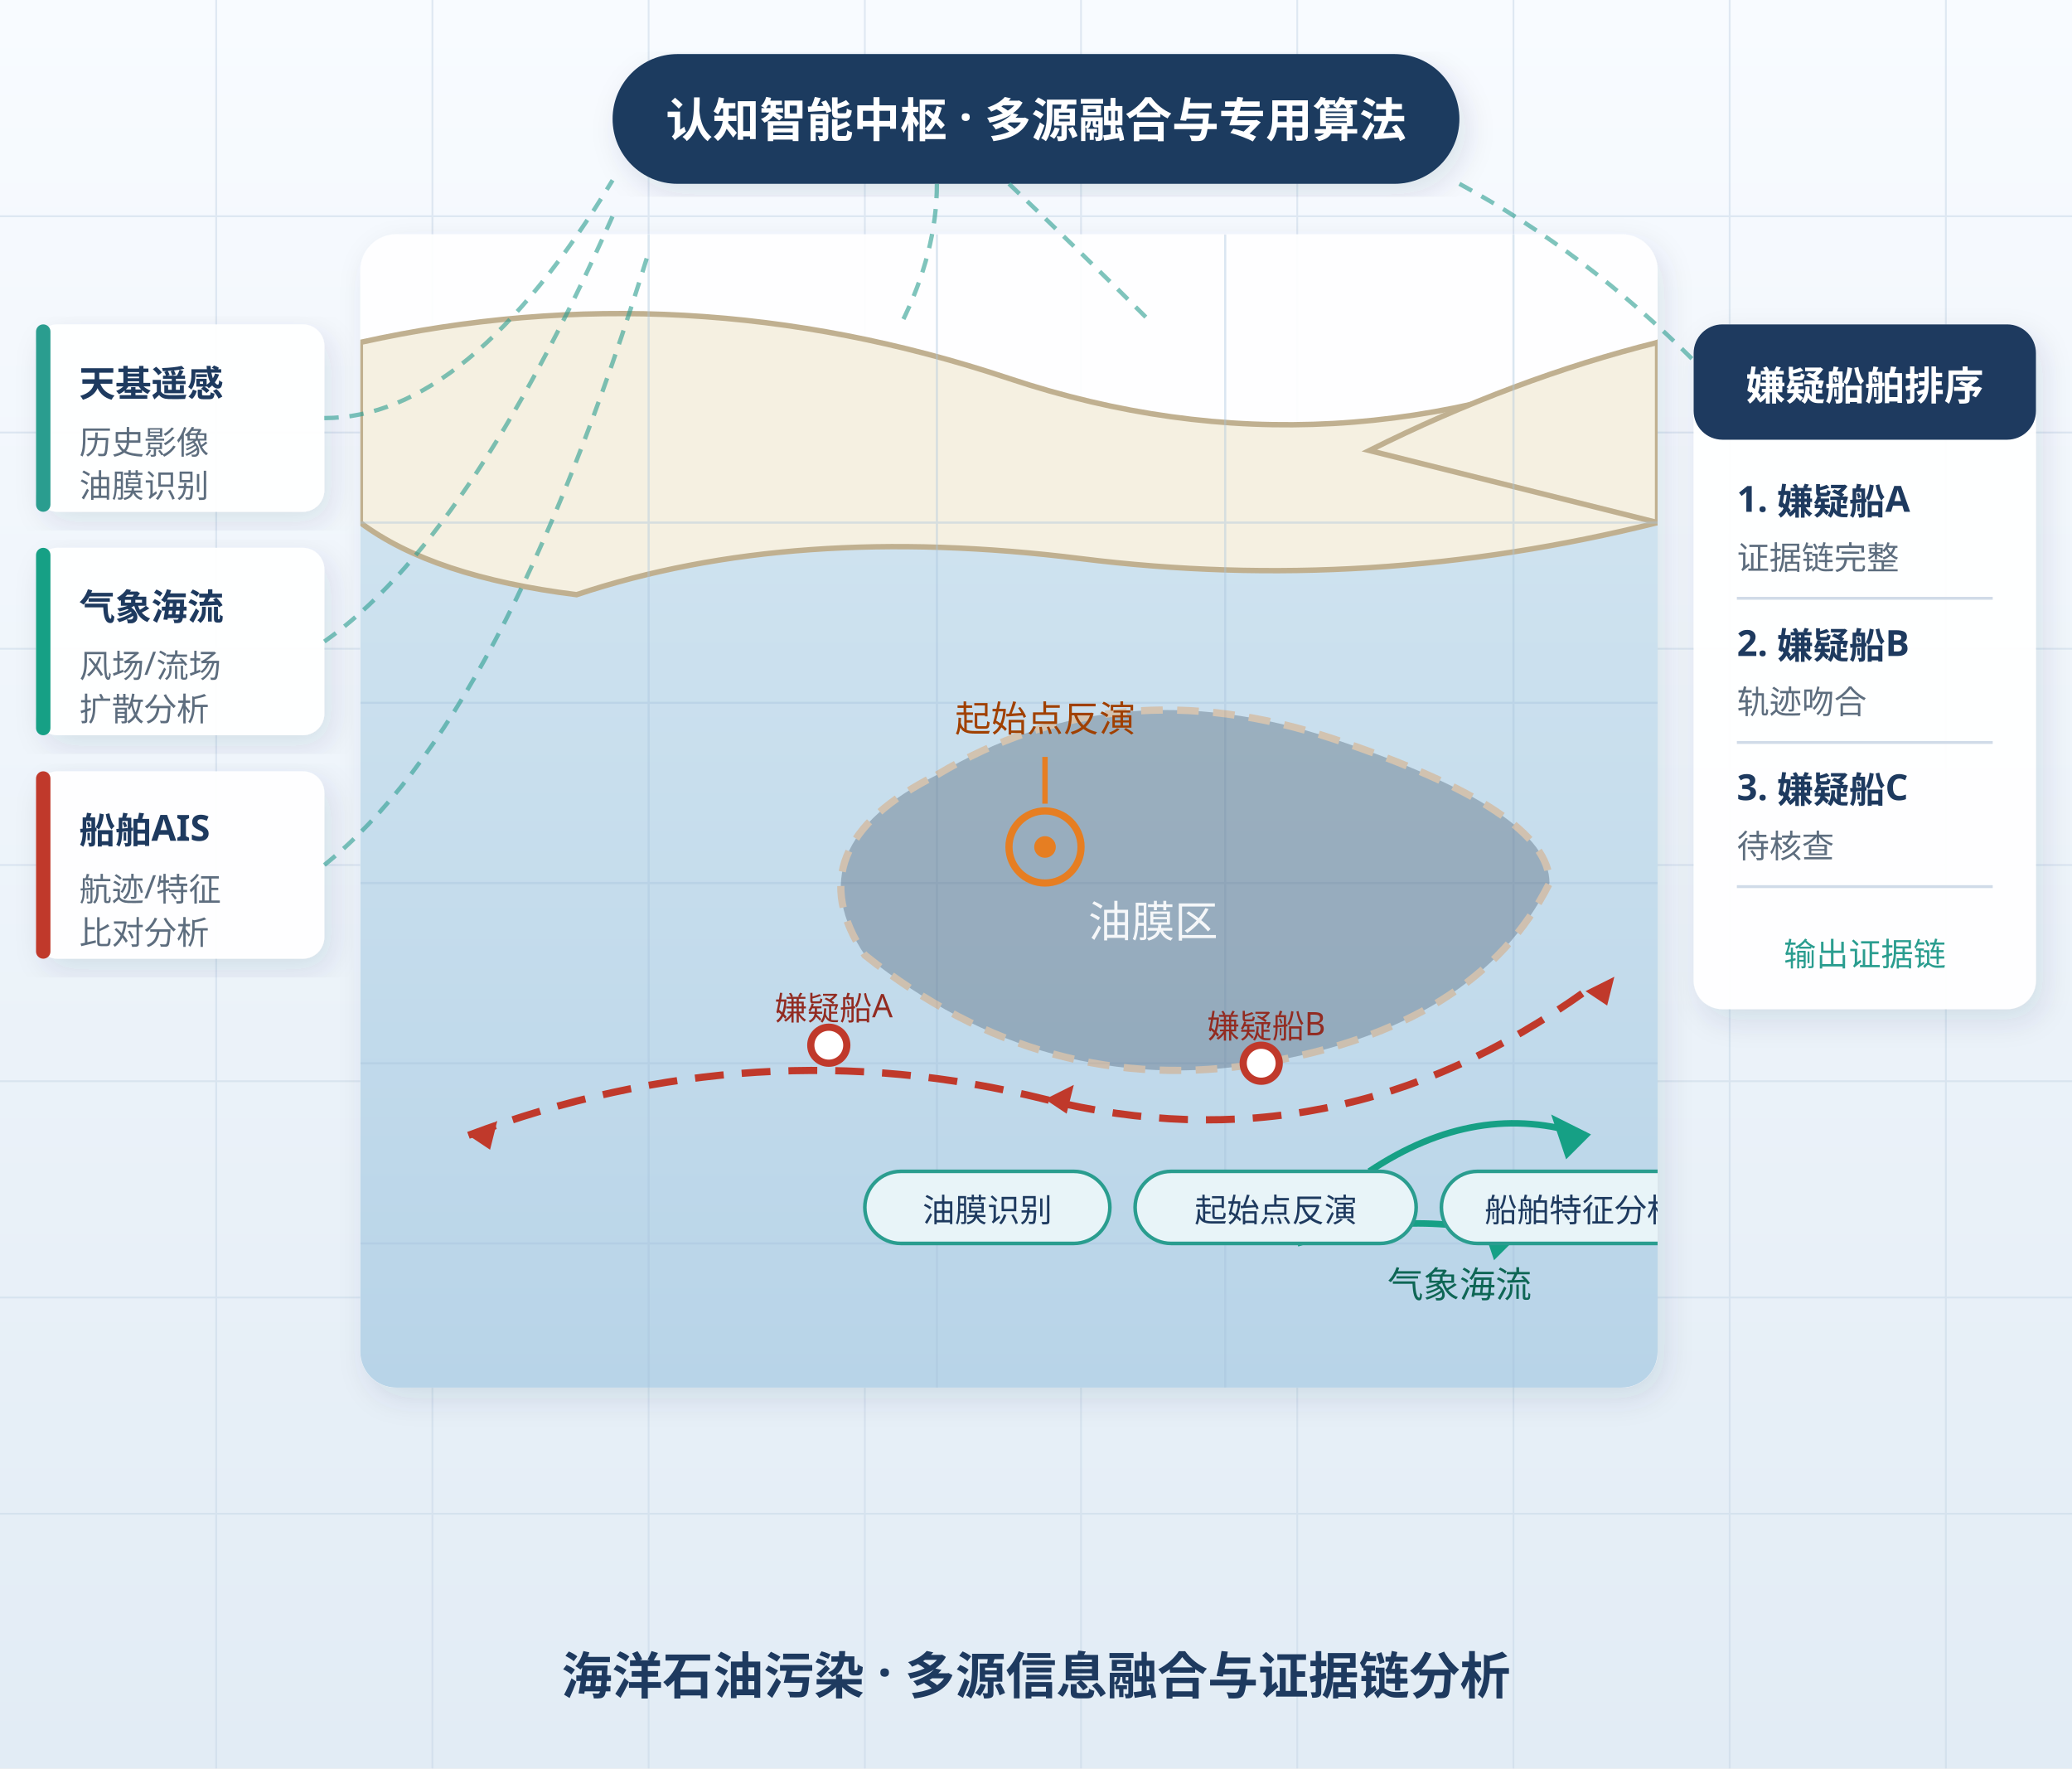
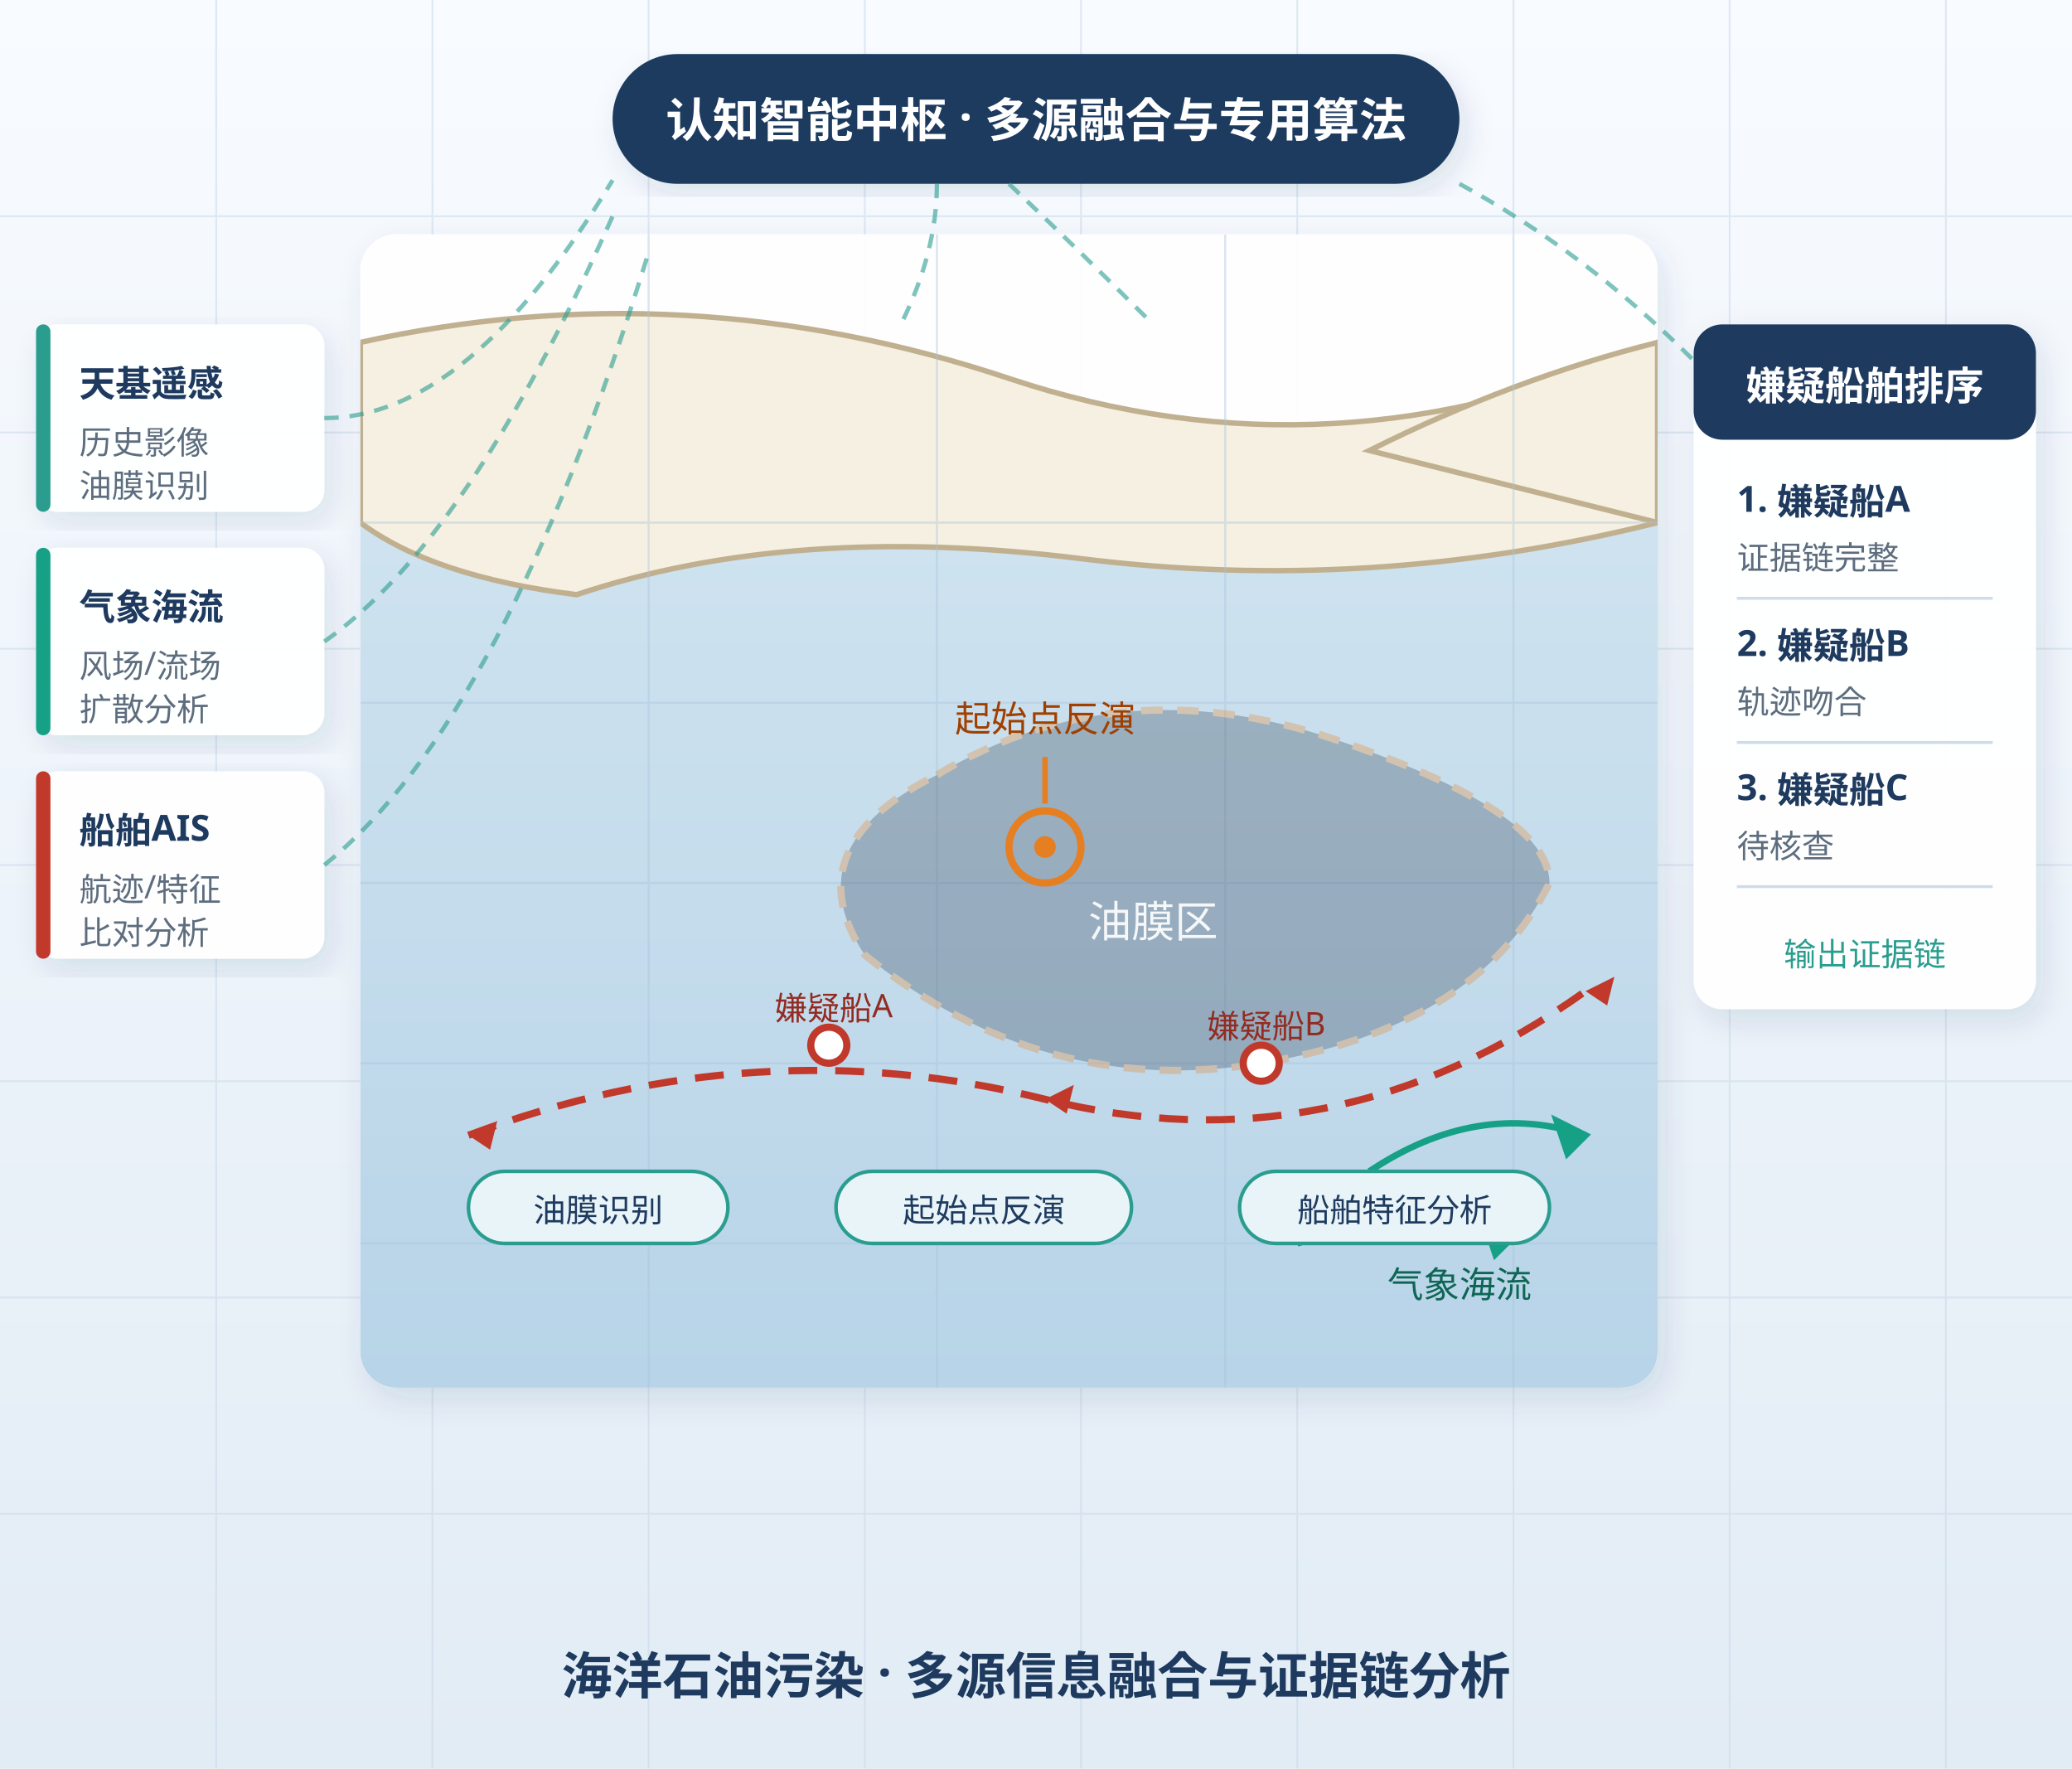
<svg xmlns="http://www.w3.org/2000/svg" width="575" height="490.67" viewBox="0 0 575 490.67">
  <defs>
    <linearGradient id="bgGrad" x1="0" y1="0" x2="0" y2="1">
      <stop offset="0%" stop-color="#f8fbff" />
      <stop offset="100%" stop-color="#e2ecf5" />
    </linearGradient>
    <linearGradient id="seaGrad" x1="0" y1="0" x2="0" y2="1">
      <stop offset="0%" stop-color="#d4e6f1" />
      <stop offset="100%" stop-color="#b8d4e8" />
    </linearGradient>
    <filter id="cardShadow" x="-10%" y="-10%" width="120%" height="120%">
      <feDropShadow dx="2" dy="3" stdDeviation="4" flood-color="#1e3a5f" flood-opacity="0.12" />
    </filter>
  </defs>
  <rect width="575" height="490.67" fill="url(#bgGrad)" />
  <g stroke="#c5d5e6" stroke-width="0.5" opacity="0.5">
    <line x1="0" y1="60" x2="575" y2="60" />
    <line x1="0" y1="120" x2="575" y2="120" />
    <line x1="0" y1="180" x2="575" y2="180" />
    <line x1="0" y1="240" x2="575" y2="240" />
    <line x1="0" y1="300" x2="575" y2="300" />
    <line x1="0" y1="360" x2="575" y2="360" />
    <line x1="0" y1="420" x2="575" y2="420" />
    <line x1="60" y1="0" x2="60" y2="490.67" />
    <line x1="120" y1="0" x2="120" y2="490.67" />
    <line x1="180" y1="0" x2="180" y2="490.67" />
    <line x1="240" y1="0" x2="240" y2="490.67" />
    <line x1="300" y1="0" x2="300" y2="490.67" />
    <line x1="360" y1="0" x2="360" y2="490.67" />
    <line x1="420" y1="0" x2="420" y2="490.67" />
    <line x1="480" y1="0" x2="480" y2="490.67" />
    <line x1="540" y1="0" x2="540" y2="490.67" />
  </g>
  <g transform="translate(170, 15)">
    <rect x="0" y="0" width="235" height="36" rx="18" fill="#1e3a5f" filter="url(#cardShadow)" />
    <text x="117.5" y="23" text-anchor="middle" font-family="'Microsoft YaHei', 'PingFang SC', sans-serif" font-size="13" fill="#ffffff" font-weight="bold">认知智能中枢 · 多源融合与专用算法</text>
  </g>
  <g transform="translate(100, 65)">
    <rect x="0" y="0" width="360" height="320" rx="10" fill="#ffffff" opacity="0.9" filter="url(#cardShadow)" />
    <clipPath id="mapClip">
      <rect x="0" y="0" width="360" height="320" rx="10" />
    </clipPath>
    <g clip-path="url(#mapClip)">
      <path d="M 0 30 Q 90 10 180 40 T 360 30 L 360 320 L 0 320 Z" fill="url(#seaGrad)" />
      <path d="M 0 30 Q 90 10 180 40 T 360 30 L 360 80 Q 280 100 200 90 T 60 100 Q 20 95 0 80 Z" fill="#f5f0e1" stroke="#c0b090" stroke-width="1.5" />
      <path d="M 360 30 L 360 80 Q 340 75 320 70 T 280 60 Q 320 40 360 30 Z" fill="#f5f0e1" stroke="#c0b090" stroke-width="1.5" />
      <g stroke="#a8c4dc" stroke-width="0.6" opacity="0.4">
        <line x1="0" y1="80" x2="360" y2="80" />
        <line x1="0" y1="130" x2="360" y2="130" />
        <line x1="0" y1="180" x2="360" y2="180" />
        <line x1="0" y1="230" x2="360" y2="230" />
        <line x1="0" y1="280" x2="360" y2="280" />
        <line x1="80" y1="0" x2="80" y2="320" />
        <line x1="160" y1="0" x2="160" y2="320" />
        <line x1="240" y1="0" x2="240" y2="320" />
        <line x1="320" y1="0" x2="320" y2="320" />
      </g>
      <path d="M 160 150 Q 210 120 270 140 T 330 180 Q 310 220 250 230 T 140 200 Q 120 170 160 150 Z" fill="#2c3e50" opacity="0.3" stroke="#e67e22" stroke-width="2" stroke-dasharray="6 4" />
      <text x="220" y="195" font-family="'Microsoft YaHei', sans-serif" font-size="12" fill="#ffffff" opacity="0.9" text-anchor="middle">油膜区</text>
      <path d="M 30 250 Q 110 220 190 240 T 340 210" fill="none" stroke="#c0392b" stroke-width="2" stroke-dasharray="8 5" />
      <g fill="#c0392b">
        <polygon points="30,250 38,246 36,254" />
        <polygon points="190,240 198,236 196,244" />
        <polygon points="340,210 348,206 346,214" />
      </g>
      <g stroke="#16a085" stroke-width="1.8" fill="none">
        <path d="M 280 260 Q 310 240 340 250" />
        <polygon points="340,250 332,246 335,255" fill="#16a085" />
        <path d="M 260 280 Q 290 270 320 278" />
        <polygon points="320,278 312,274 315,283" fill="#16a085" />
      </g>
      <text x="285" y="295" font-family="'Microsoft YaHei', sans-serif" font-size="10" fill="#0e6655">气象海流</text>
      <circle cx="190" cy="170" r="10" fill="none" stroke="#e67e22" stroke-width="2" />
      <circle cx="190" cy="170" r="3" fill="#e67e22" />
      <line x1="190" y1="158" x2="190" y2="145" stroke="#e67e22" stroke-width="1.5" />
      <text x="165" y="138" font-family="'Microsoft YaHei', sans-serif" font-size="10" fill="#a04000">起始点反演</text>
      <g>
        <circle cx="130" cy="225" r="5" fill="#ffffff" stroke="#c0392b" stroke-width="2" />
        <text x="115" y="218" font-family="'Microsoft YaHei', sans-serif" font-size="9" fill="#922b21">嫌疑船A</text>
        <circle cx="250" cy="230" r="5" fill="#ffffff" stroke="#c0392b" stroke-width="2" />
        <text x="235" y="223" font-family="'Microsoft YaHei', sans-serif" font-size="9" fill="#922b21">嫌疑船B</text>
      </g>
-       <g transform="translate(140, 260)">
-         <rect x="0" y="0" width="68" height="20" rx="10" fill="#e8f4f8" stroke="#2a9d8f" stroke-width="1" />
-         <text x="34" y="14" text-anchor="middle" font-family="'Microsoft YaHei', sans-serif" font-size="9" fill="#1e3a5f">油膜识别</text>
+       <g transform="translate(30, 260)">
+         <rect x="0" y="0" width="72" height="20" rx="10" fill="#e8f4f8" stroke="#2a9d8f" stroke-width="1" />
+         <text x="36" y="14" text-anchor="middle" font-family="'Microsoft YaHei', 'PingFang SC', sans-serif" font-size="9" fill="#1e3a5f">油膜识别</text>
      </g>
-       <g transform="translate(215, 260)">
-         <rect x="0" y="0" width="78" height="20" rx="10" fill="#e8f4f8" stroke="#2a9d8f" stroke-width="1" />
-         <text x="39" y="14" text-anchor="middle" font-family="'Microsoft YaHei', sans-serif" font-size="9" fill="#1e3a5f">起始点反演</text>
+       <g transform="translate(132, 260)">
+         <rect x="0" y="0" width="82" height="20" rx="10" fill="#e8f4f8" stroke="#2a9d8f" stroke-width="1" />
+         <text x="41" y="14" text-anchor="middle" font-family="'Microsoft YaHei', 'PingFang SC', sans-serif" font-size="9" fill="#1e3a5f">起始点反演</text>
      </g>
-       <g transform="translate(300, 260)">
-         <rect x="0" y="0" width="78" height="20" rx="10" fill="#e8f4f8" stroke="#2a9d8f" stroke-width="1" />
-         <text x="39" y="14" text-anchor="middle" font-family="'Microsoft YaHei', sans-serif" font-size="9" fill="#1e3a5f">船舶特征分析</text>
+       <g transform="translate(244, 260)">
+         <rect x="0" y="0" width="86" height="20" rx="10" fill="#e8f4f8" stroke="#2a9d8f" stroke-width="1" />
+         <text x="43" y="14" text-anchor="middle" font-family="'Microsoft YaHei', 'PingFang SC', sans-serif" font-size="9" fill="#1e3a5f">船舶特征分析</text>
      </g>
    </g>
  </g>
  <g transform="translate(10, 90)">
    <g transform="translate(0, 0)">
      <rect x="0" y="0" width="80" height="52" rx="6" fill="#ffffff" filter="url(#cardShadow)" opacity="0.95" />
      <rect x="0" y="0" width="4" height="52" rx="2" fill="#2a9d8f" />
      <text x="12" y="20" font-family="'Microsoft YaHei', sans-serif" font-size="10" fill="#1e3a5f" font-weight="bold">天基遥感</text>
      <text x="12" y="36" font-family="'Microsoft YaHei', sans-serif" font-size="9" fill="#5d6d7e">历史影像</text>
      <text x="12" y="48" font-family="'Microsoft YaHei', sans-serif" font-size="9" fill="#5d6d7e">油膜识别</text>
    </g>
    <g transform="translate(0, 62)">
      <rect x="0" y="0" width="80" height="52" rx="6" fill="#ffffff" filter="url(#cardShadow)" opacity="0.95" />
      <rect x="0" y="0" width="4" height="52" rx="2" fill="#16a085" />
      <text x="12" y="20" font-family="'Microsoft YaHei', sans-serif" font-size="10" fill="#1e3a5f" font-weight="bold">气象海流</text>
      <text x="12" y="36" font-family="'Microsoft YaHei', sans-serif" font-size="9" fill="#5d6d7e">风场/流场</text>
      <text x="12" y="48" font-family="'Microsoft YaHei', sans-serif" font-size="9" fill="#5d6d7e">扩散分析</text>
    </g>
    <g transform="translate(0, 124)">
      <rect x="0" y="0" width="80" height="52" rx="6" fill="#ffffff" filter="url(#cardShadow)" opacity="0.95" />
      <rect x="0" y="0" width="4" height="52" rx="2" fill="#c0392b" />
      <text x="12" y="20" font-family="'Microsoft YaHei', sans-serif" font-size="10" fill="#1e3a5f" font-weight="bold">船舶AIS</text>
      <text x="12" y="36" font-family="'Microsoft YaHei', sans-serif" font-size="9" fill="#5d6d7e">航迹/特征</text>
      <text x="12" y="48" font-family="'Microsoft YaHei', sans-serif" font-size="9" fill="#5d6d7e">比对分析</text>
    </g>
  </g>
  <g transform="translate(470, 90)">
    <rect x="0" y="0" width="95" height="190" rx="8" fill="#ffffff" filter="url(#cardShadow)" opacity="0.95" />
    <rect x="0" y="0" width="95" height="32" rx="8" fill="#1e3a5f" />
    <text x="47.5" y="21" text-anchor="middle" font-family="'Microsoft YaHei', sans-serif" font-size="11" fill="#ffffff" font-weight="bold">嫌疑船舶排序</text>
    <text x="12" y="52" font-family="'Microsoft YaHei', sans-serif" font-size="10" fill="#1e3a5f" font-weight="bold">1. 嫌疑船A</text>
    <text x="12" y="68" font-family="'Microsoft YaHei', sans-serif" font-size="9" fill="#5d6d7e">证据链完整</text>
    <line x1="12" y1="76" x2="83" y2="76" stroke="#d0dbe8" stroke-width="0.8" />
    <text x="12" y="92" font-family="'Microsoft YaHei', sans-serif" font-size="10" fill="#1e3a5f" font-weight="bold">2. 嫌疑船B</text>
    <text x="12" y="108" font-family="'Microsoft YaHei', sans-serif" font-size="9" fill="#5d6d7e">轨迹吻合</text>
    <line x1="12" y1="116" x2="83" y2="116" stroke="#d0dbe8" stroke-width="0.8" />
    <text x="12" y="132" font-family="'Microsoft YaHei', sans-serif" font-size="10" fill="#1e3a5f" font-weight="bold">3. 嫌疑船C</text>
    <text x="12" y="148" font-family="'Microsoft YaHei', sans-serif" font-size="9" fill="#5d6d7e">待核查</text>
    <line x1="12" y1="156" x2="83" y2="156" stroke="#d0dbe8" stroke-width="0.8" />
    <text x="47.5" y="178" text-anchor="middle" font-family="'Microsoft YaHei', sans-serif" font-size="9" fill="#2a9d8f">输出证据链</text>
  </g>
  <g stroke="#2a9d8f" stroke-width="1.2" fill="none" stroke-dasharray="4 3" opacity="0.6">
    <path d="M 90 116 Q 130 116 170 50" />
    <path d="M 90 178 Q 130 150 170 60" />
    <path d="M 90 240 Q 140 200 180 70" />
  </g>
  <g stroke="#2a9d8f" stroke-width="1.2" fill="none" stroke-dasharray="4 3" opacity="0.6">
    <path d="M 280 51 Q 300 70 320 90" />
    <path d="M 260 51 Q 260 70 250 90" />
  </g>
  <g stroke="#2a9d8f" stroke-width="1.2" fill="none" stroke-dasharray="4 3" opacity="0.6">
    <path d="M 405 51 Q 440 70 470 100" />
  </g>
  <text x="287.5" y="470" text-anchor="middle" font-family="'Microsoft YaHei', 'PingFang SC', sans-serif" font-size="14" fill="#1e3a5f" font-weight="bold">海洋石油污染 · 多源信息融合与证据链分析</text>
</svg>
